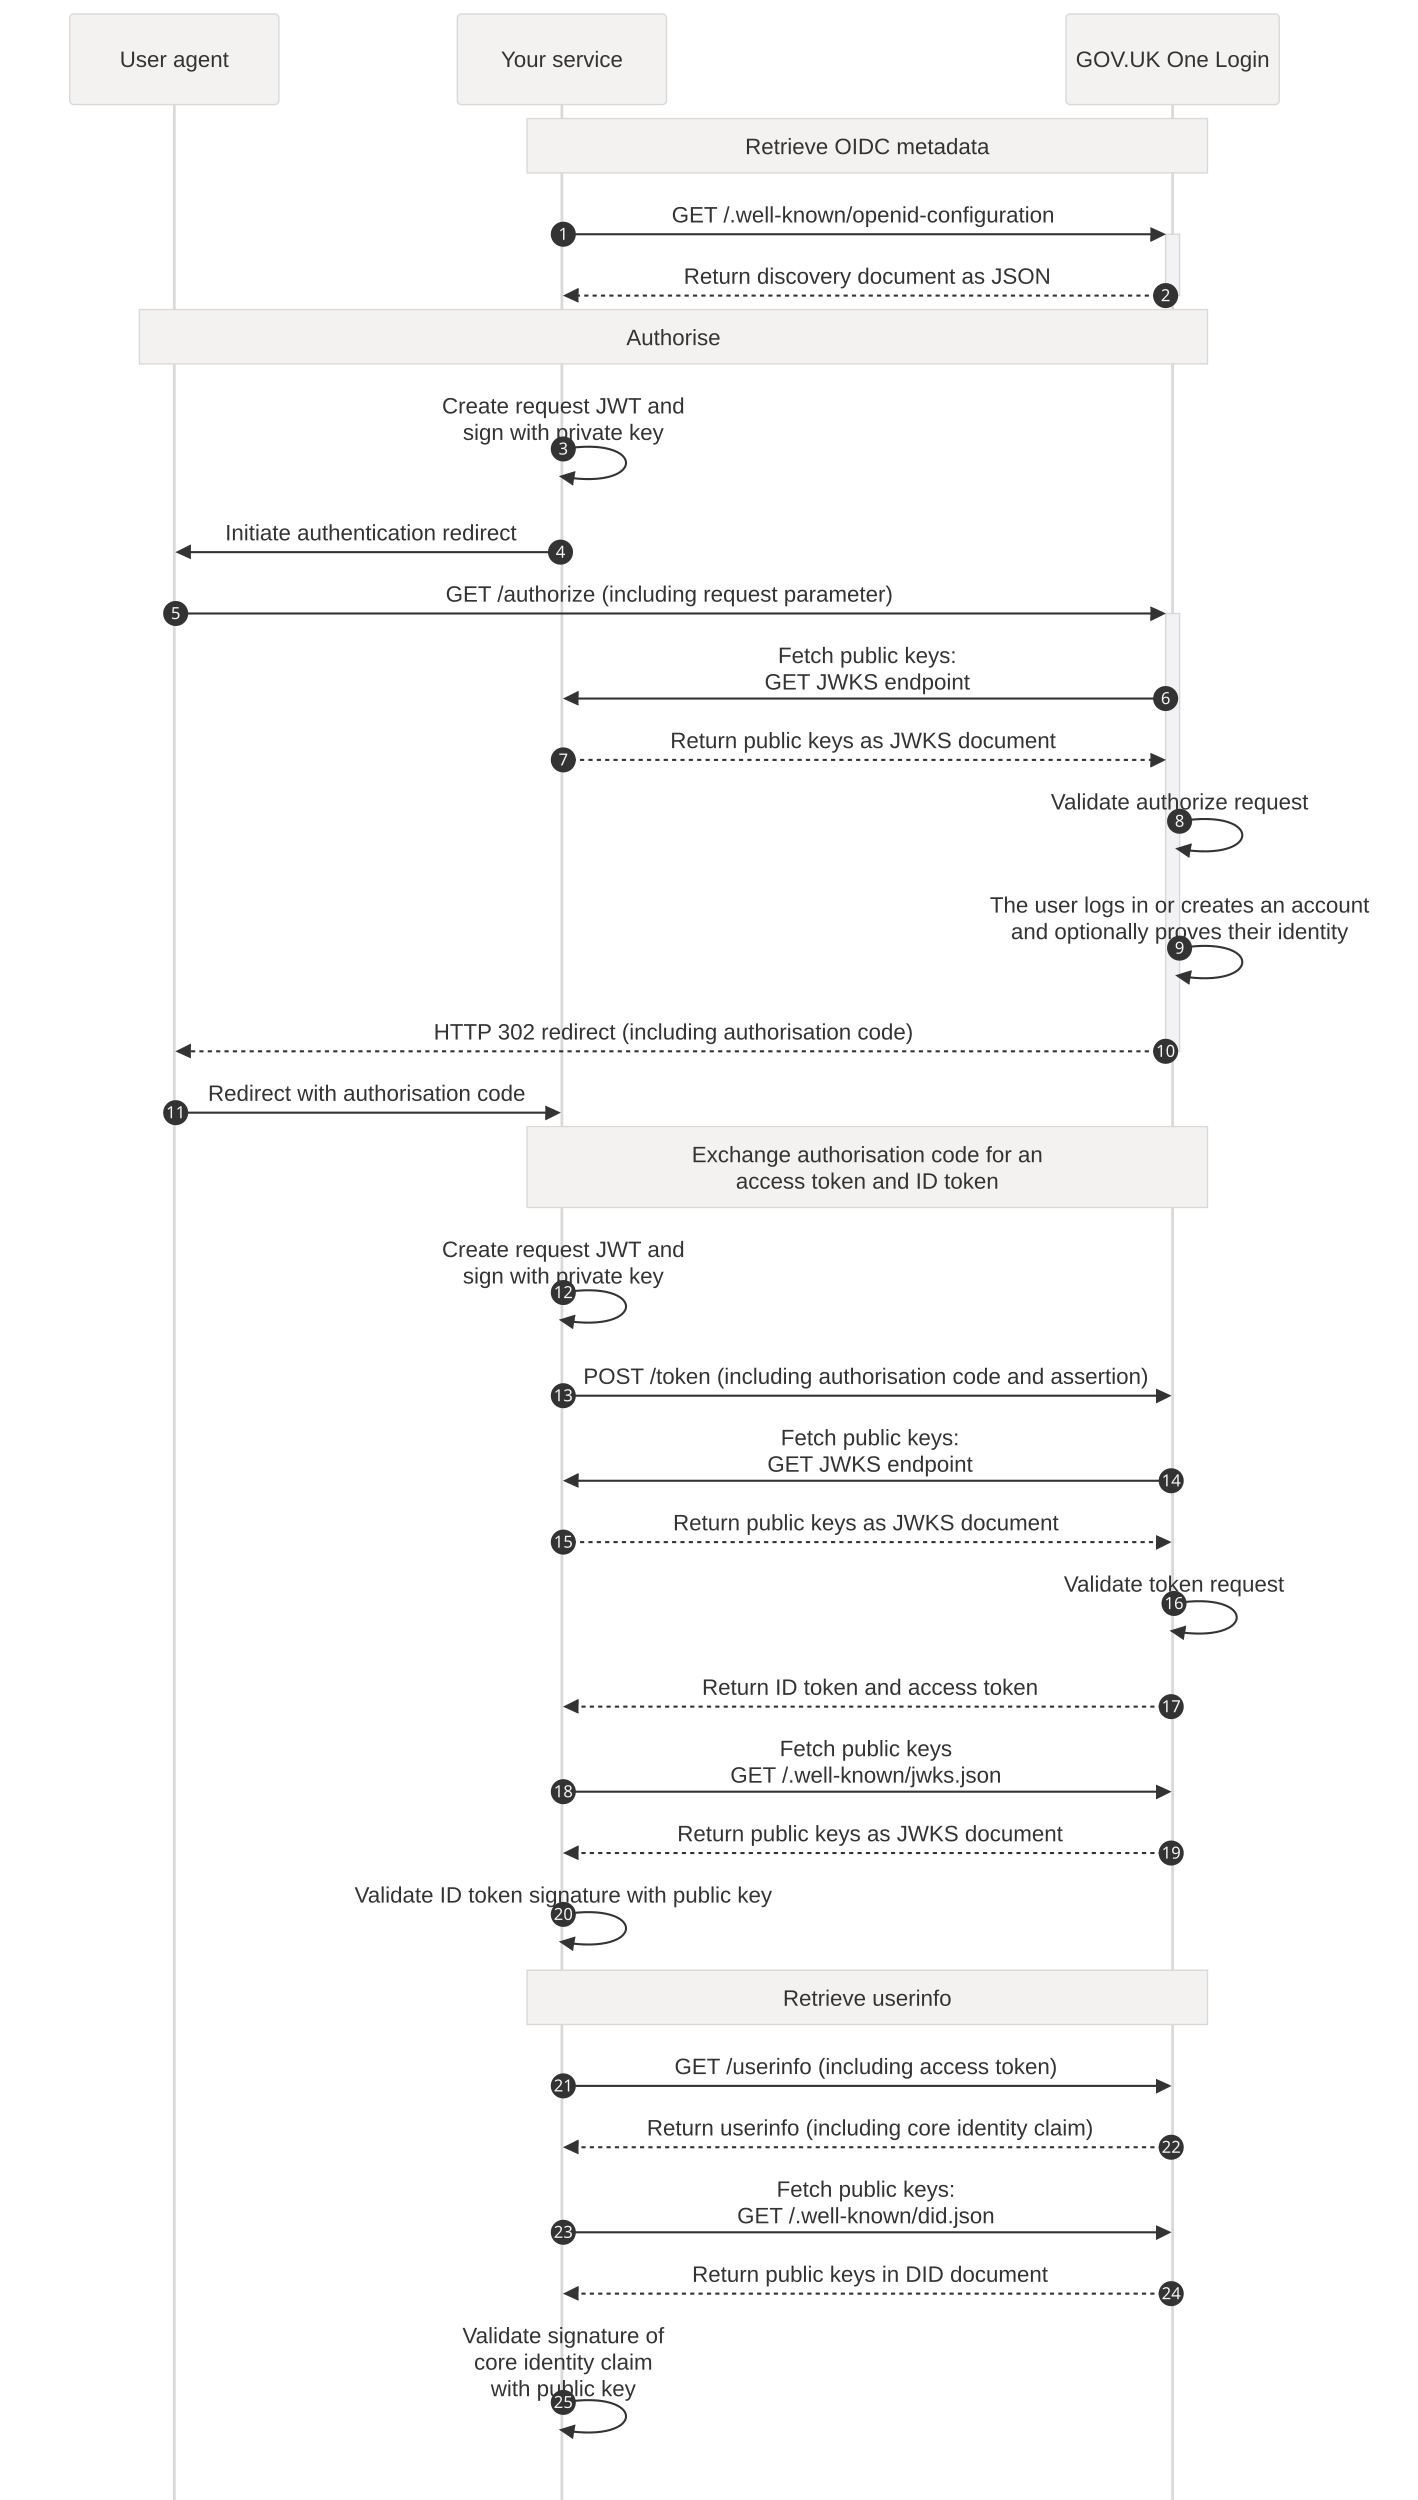
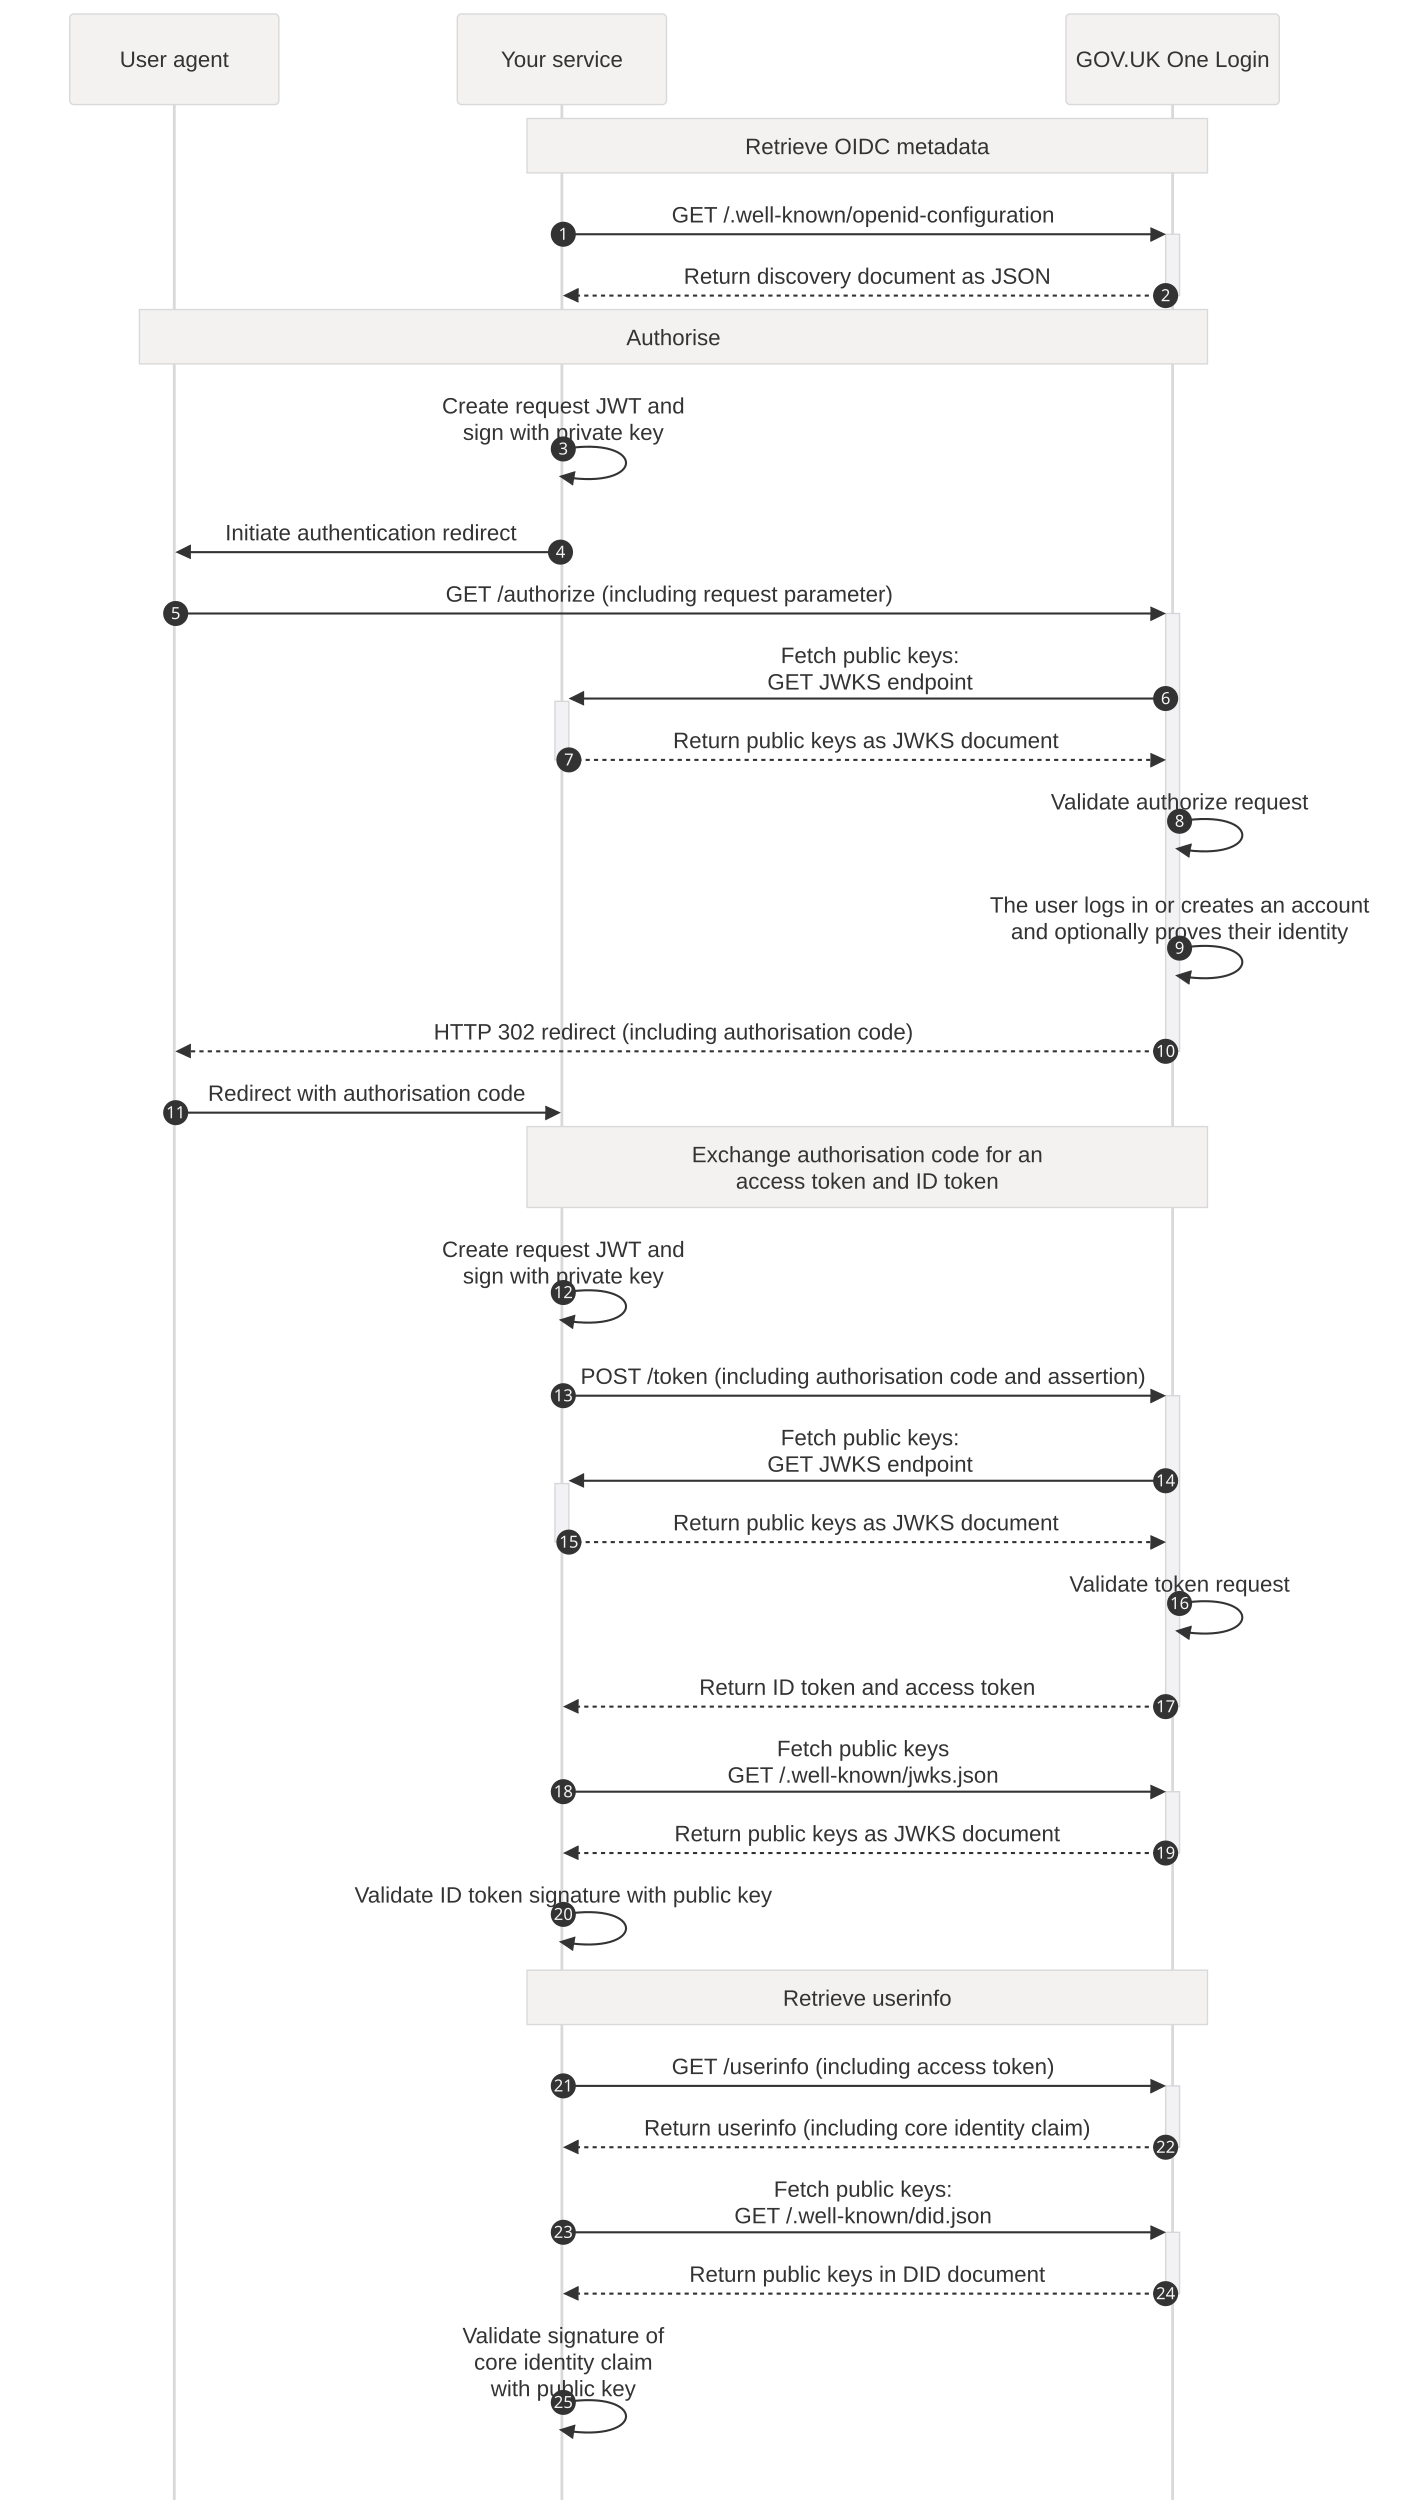
<svg xmlns="http://www.w3.org/2000/svg" aria-roledescription="sequence" role="graphics-document document" viewBox="-50 -10 1016.5 1793" style="max-width: 1016.5px; background-color: white;" width="100%" id="my-svg">
  <g>
    <line name="OL" stroke="#999" stroke-width="0.5px" class="actor-line 200" y2="2000" x2="791" y1="65" x1="791" id="actor2" />
    <g id="root-2">
      <rect class="actor actor-top" ry="3" rx="3" name="OL" height="65" width="153" stroke="#666" fill="#eaeaea" y="0" x="714.5" />
      <text style="text-anchor: middle; font-size: 16px; font-weight: 400;" class="actor actor-box" alignment-baseline="central" dominant-baseline="central" y="32.5" x="791">
        <tspan dy="0" x="791">GOV.UK One Login</tspan>
      </text>
    </g>
  </g>
  <g>
    <line name="S" stroke="#999" stroke-width="0.5px" class="actor-line 200" y2="2000" x2="353" y1="65" x1="353" id="actor1" />
    <g id="root-1">
      <rect class="actor actor-top" ry="3" rx="3" name="S" height="65" width="150" stroke="#666" fill="#eaeaea" y="0" x="278" />
      <text style="text-anchor: middle; font-size: 16px; font-weight: 400;" class="actor actor-box" alignment-baseline="central" dominant-baseline="central" y="32.5" x="353">
        <tspan dy="0" x="353">Your service</tspan>
      </text>
    </g>
  </g>
  <g>
    <line name="UA" stroke="#999" stroke-width="0.5px" class="actor-line 200" y2="2000" x2="75" y1="65" x1="75" id="actor0" />
    <g id="root-0">
      <rect class="actor actor-top" ry="3" rx="3" name="UA" height="65" width="150" stroke="#666" fill="#eaeaea" y="0" x="0" />
      <text style="text-anchor: middle; font-size: 16px; font-weight: 400;" class="actor actor-box" alignment-baseline="central" dominant-baseline="central" y="32.5" x="75">
        <tspan dy="0" x="75">User agent</tspan>
      </text>
    </g>
  </g>
  <style>#my-svg{font-family:"trebuchet ms",verdana,arial,sans-serif;font-size:24px;fill:#333;}@keyframes edge-animation-frame{from{stroke-dashoffset:0;}}@keyframes dash{to{stroke-dashoffset:0;}}#my-svg .edge-animation-slow{stroke-dasharray:9,5!important;stroke-dashoffset:900;animation:dash 50s linear infinite;stroke-linecap:round;}#my-svg .edge-animation-fast{stroke-dasharray:9,5!important;stroke-dashoffset:900;animation:dash 20s linear infinite;stroke-linecap:round;}#my-svg .error-icon{fill:hsl(210, 7.692%, 99.902%);}#my-svg .error-text{fill:rgb(0.269, 0.25, 0.231);stroke:rgb(0.269, 0.25, 0.231);}#my-svg .edge-thickness-normal{stroke-width:1px;}#my-svg .edge-thickness-thick{stroke-width:3.5px;}#my-svg .edge-pattern-solid{stroke-dasharray:0;}#my-svg .edge-thickness-invisible{stroke-width:0;fill:none;}#my-svg .edge-pattern-dashed{stroke-dasharray:3;}#my-svg .edge-pattern-dotted{stroke-dasharray:2;}#my-svg .marker{fill:#0b0b0b;stroke:#0b0b0b;}#my-svg .marker.cross{stroke:#0b0b0b;}#my-svg svg{font-family:"trebuchet ms",verdana,arial,sans-serif;font-size:24px;}#my-svg p{margin:0;}#my-svg .actor{stroke:hsl(30, 0%, 84.902%);fill:#f3f2f1;}#my-svg text.actor&gt;tspan{fill:#333;stroke:none;}#my-svg .actor-line{stroke:hsl(30, 0%, 84.902%);}#my-svg .messageLine0{stroke-width:1.5;stroke-dasharray:none;stroke:#333;}#my-svg .messageLine1{stroke-width:1.5;stroke-dasharray:2,2;stroke:#333;}#my-svg #arrowhead path{fill:#333;stroke:#333;}#my-svg .sequenceNumber{fill:#f4f4f4;}#my-svg #sequencenumber{fill:#333;}#my-svg #crosshead path{fill:#333;stroke:#333;}#my-svg .messageText{fill:#333;stroke:none;}#my-svg .labelBox{stroke:hsl(30, 0%, 84.902%);fill:#f3f2f1;}#my-svg .labelText,#my-svg .labelText&gt;tspan{fill:#333;stroke:none;}#my-svg .loopText,#my-svg .loopText&gt;tspan{fill:#333;stroke:none;}#my-svg .loopLine{stroke-width:2px;stroke-dasharray:2,2;stroke:hsl(30, 0%, 84.902%);fill:hsl(30, 0%, 84.902%);}#my-svg .note{stroke:hsl(30, 0%, 84.902%);fill:#f3f2f1;}#my-svg .noteText,#my-svg .noteText&gt;tspan{fill:#333;stroke:none;}#my-svg .activation0{fill:hsl(-90, 7.692%, 94.902%);stroke:hsl(-90, 7.692%, 84.902%);}#my-svg .activation1{fill:hsl(-90, 7.692%, 94.902%);stroke:hsl(-90, 7.692%, 84.902%);}#my-svg .activation2{fill:hsl(-90, 7.692%, 94.902%);stroke:hsl(-90, 7.692%, 84.902%);}#my-svg .actorPopupMenu{position:absolute;}#my-svg .actorPopupMenuPanel{position:absolute;fill:#f3f2f1;box-shadow:0px 8px 16px 0px rgba(0,0,0,0.2);filter:drop-shadow(3px 5px 2px rgb(0 0 0 / 0.4));}#my-svg .actor-man line{stroke:hsl(30, 0%, 84.902%);fill:#f3f2f1;}#my-svg .actor-man circle,#my-svg line{stroke:hsl(30, 0%, 84.902%);fill:#f3f2f1;stroke-width:2px;}#my-svg :root{--mermaid-font-family:"trebuchet ms",verdana,arial,sans-serif;}</style>
  <g />
  <defs>
    <symbol height="24" width="24" id="computer">
      <path d="M2 2v13h20v-13h-20zm18 11h-16v-9h16v9zm-10.228 6l.466-1h3.524l.467 1h-4.457zm14.228 3h-24l2-6h2.104l-1.33 4h18.45l-1.297-4h2.073l2 6zm-5-10h-14v-7h14v7z" transform="scale(.5)" />
    </symbol>
  </defs>
  <defs>
    <symbol clip-rule="evenodd" fill-rule="evenodd" id="database">
      <path d="M12.258.001l.256.004.255.005.253.008.251.01.249.012.247.015.246.016.242.019.241.02.239.023.236.024.233.027.231.028.229.031.225.032.223.034.22.036.217.038.214.04.211.041.208.043.205.045.201.046.198.048.194.05.191.051.187.053.183.054.18.056.175.057.172.059.168.06.163.061.16.063.155.064.15.066.074.033.073.033.071.034.07.034.069.035.068.035.067.035.066.035.064.036.064.036.062.036.06.036.06.037.058.037.058.037.055.038.055.038.053.038.052.038.051.039.05.039.048.039.047.039.045.04.044.04.043.04.041.04.04.041.039.041.037.041.036.041.034.041.033.042.032.042.03.042.029.042.027.042.026.043.024.043.023.043.021.043.02.043.018.044.017.043.015.044.013.044.012.044.011.045.009.044.007.045.006.045.004.045.002.045.001.045v17l-.001.045-.002.045-.004.045-.006.045-.007.045-.009.044-.011.045-.012.044-.013.044-.015.044-.017.043-.018.044-.02.043-.021.043-.023.043-.024.043-.026.043-.027.042-.029.042-.03.042-.032.042-.033.042-.034.041-.036.041-.037.041-.039.041-.04.041-.041.04-.043.04-.044.04-.045.04-.047.039-.048.039-.05.039-.051.039-.052.038-.053.038-.055.038-.055.038-.058.037-.058.037-.06.037-.06.036-.062.036-.064.036-.064.036-.066.035-.067.035-.068.035-.069.035-.07.034-.071.034-.073.033-.074.033-.15.066-.155.064-.16.063-.163.061-.168.06-.172.059-.175.057-.18.056-.183.054-.187.053-.191.051-.194.05-.198.048-.201.046-.205.045-.208.043-.211.041-.214.04-.217.038-.22.036-.223.034-.225.032-.229.031-.231.028-.233.027-.236.024-.239.023-.241.02-.242.019-.246.016-.247.015-.249.012-.251.01-.253.008-.255.005-.256.004-.258.001-.258-.001-.256-.004-.255-.005-.253-.008-.251-.01-.249-.012-.247-.015-.245-.016-.243-.019-.241-.02-.238-.023-.236-.024-.234-.027-.231-.028-.228-.031-.226-.032-.223-.034-.22-.036-.217-.038-.214-.04-.211-.041-.208-.043-.204-.045-.201-.046-.198-.048-.195-.05-.19-.051-.187-.053-.184-.054-.179-.056-.176-.057-.172-.059-.167-.06-.164-.061-.159-.063-.155-.064-.151-.066-.074-.033-.072-.033-.072-.034-.07-.034-.069-.035-.068-.035-.067-.035-.066-.035-.064-.036-.063-.036-.062-.036-.061-.036-.06-.037-.058-.037-.057-.037-.056-.038-.055-.038-.053-.038-.052-.038-.051-.039-.049-.039-.049-.039-.046-.039-.046-.04-.044-.04-.043-.04-.041-.04-.04-.041-.039-.041-.037-.041-.036-.041-.034-.041-.033-.042-.032-.042-.03-.042-.029-.042-.027-.042-.026-.043-.024-.043-.023-.043-.021-.043-.02-.043-.018-.044-.017-.043-.015-.044-.013-.044-.012-.044-.011-.045-.009-.044-.007-.045-.006-.045-.004-.045-.002-.045-.001-.045v-17l.001-.045.002-.045.004-.045.006-.045.007-.045.009-.044.011-.045.012-.044.013-.044.015-.044.017-.043.018-.044.02-.043.021-.043.023-.043.024-.043.026-.043.027-.042.029-.042.03-.042.032-.042.033-.042.034-.041.036-.041.037-.041.039-.041.04-.041.041-.04.043-.04.044-.04.046-.04.046-.039.049-.039.049-.039.051-.039.052-.038.053-.038.055-.038.056-.038.057-.037.058-.037.06-.037.061-.036.062-.036.063-.036.064-.036.066-.035.067-.035.068-.035.069-.035.07-.034.072-.034.072-.033.074-.033.151-.066.155-.064.159-.063.164-.061.167-.06.172-.059.176-.057.179-.056.184-.054.187-.053.19-.051.195-.05.198-.048.201-.046.204-.045.208-.043.211-.041.214-.04.217-.038.22-.036.223-.034.226-.032.228-.031.231-.028.234-.027.236-.024.238-.023.241-.02.243-.019.245-.016.247-.015.249-.012.251-.01.253-.008.255-.005.256-.004.258-.001.258.001zm-9.258 20.499v.01l.001.021.003.021.004.022.005.021.006.022.007.022.009.023.01.022.011.023.012.023.013.023.015.023.016.024.017.023.018.024.019.024.021.024.022.025.023.024.024.025.052.049.056.05.061.051.066.051.07.051.075.051.079.052.084.052.088.052.092.052.097.052.102.051.105.052.11.052.114.051.119.051.123.051.127.05.131.05.135.05.139.048.144.049.147.047.152.047.155.047.16.045.163.045.167.043.171.043.176.041.178.041.183.039.187.039.19.037.194.035.197.035.202.033.204.031.209.03.212.029.216.027.219.025.222.024.226.021.23.02.233.018.236.016.24.015.243.012.246.01.249.008.253.005.256.004.259.001.26-.001.257-.004.254-.005.25-.008.247-.011.244-.012.241-.014.237-.016.233-.018.231-.021.226-.021.224-.024.22-.026.216-.027.212-.028.21-.031.205-.031.202-.034.198-.034.194-.036.191-.037.187-.039.183-.04.179-.04.175-.042.172-.043.168-.044.163-.045.16-.046.155-.046.152-.047.148-.048.143-.049.139-.049.136-.05.131-.05.126-.05.123-.051.118-.052.114-.051.11-.052.106-.052.101-.052.096-.052.092-.052.088-.053.083-.051.079-.052.074-.052.07-.051.065-.051.06-.051.056-.05.051-.05.023-.024.023-.025.021-.024.02-.024.019-.024.018-.024.017-.024.015-.023.014-.024.013-.023.012-.023.01-.023.01-.022.008-.022.006-.022.006-.022.004-.022.004-.021.001-.021.001-.021v-4.127l-.077.055-.08.053-.083.054-.085.053-.087.052-.09.052-.093.051-.095.05-.097.05-.1.049-.102.049-.105.048-.106.047-.109.047-.111.046-.114.045-.115.045-.118.044-.12.043-.122.042-.124.042-.126.041-.128.04-.13.04-.132.038-.134.038-.135.037-.138.037-.139.035-.142.035-.143.034-.144.033-.147.032-.148.031-.15.03-.151.03-.153.029-.154.027-.156.027-.158.026-.159.025-.161.024-.162.023-.163.022-.165.021-.166.02-.167.019-.169.018-.169.017-.171.016-.173.015-.173.014-.175.013-.175.012-.177.011-.178.01-.179.008-.179.008-.181.006-.182.005-.182.004-.184.003-.184.002h-.37l-.184-.002-.184-.003-.182-.004-.182-.005-.181-.006-.179-.008-.179-.008-.178-.01-.176-.011-.176-.012-.175-.013-.173-.014-.172-.015-.171-.016-.17-.017-.169-.018-.167-.019-.166-.02-.165-.021-.163-.022-.162-.023-.161-.024-.159-.025-.157-.026-.156-.027-.155-.027-.153-.029-.151-.03-.15-.03-.148-.031-.146-.032-.145-.033-.143-.034-.141-.035-.14-.035-.137-.037-.136-.037-.134-.038-.132-.038-.13-.04-.128-.04-.126-.041-.124-.042-.122-.042-.12-.044-.117-.043-.116-.045-.113-.045-.112-.046-.109-.047-.106-.047-.105-.048-.102-.049-.1-.049-.097-.05-.095-.05-.093-.052-.09-.051-.087-.052-.085-.053-.083-.054-.08-.054-.077-.054v4.127zm0-5.654v.011l.001.021.003.021.004.021.005.022.006.022.007.022.009.022.01.022.011.023.012.023.013.023.015.024.016.023.017.024.018.024.019.024.021.024.022.024.023.025.024.024.052.05.056.05.061.05.066.051.07.051.075.052.079.051.084.052.088.052.092.052.097.052.102.052.105.052.11.051.114.051.119.052.123.05.127.051.131.05.135.049.139.049.144.048.147.048.152.047.155.046.16.045.163.045.167.044.171.042.176.042.178.04.183.04.187.038.19.037.194.036.197.034.202.033.204.032.209.03.212.028.216.027.219.025.222.024.226.022.23.02.233.018.236.016.24.014.243.012.246.01.249.008.253.006.256.003.259.001.26-.001.257-.003.254-.006.25-.008.247-.01.244-.012.241-.015.237-.016.233-.018.231-.02.226-.022.224-.024.22-.025.216-.027.212-.029.21-.03.205-.032.202-.033.198-.035.194-.036.191-.037.187-.039.183-.039.179-.041.175-.042.172-.043.168-.044.163-.045.16-.045.155-.047.152-.047.148-.048.143-.048.139-.05.136-.049.131-.05.126-.051.123-.051.118-.051.114-.052.11-.052.106-.052.101-.052.096-.052.092-.052.088-.052.083-.052.079-.052.074-.051.07-.052.065-.051.06-.05.056-.051.051-.049.023-.025.023-.024.021-.025.02-.024.019-.024.018-.024.017-.024.015-.023.014-.023.013-.024.012-.022.01-.023.01-.023.008-.022.006-.022.006-.022.004-.021.004-.022.001-.021.001-.021v-4.139l-.077.054-.08.054-.083.054-.085.052-.087.053-.09.051-.093.051-.095.051-.097.05-.1.049-.102.049-.105.048-.106.047-.109.047-.111.046-.114.045-.115.044-.118.044-.12.044-.122.042-.124.042-.126.041-.128.04-.13.039-.132.039-.134.038-.135.037-.138.036-.139.036-.142.035-.143.033-.144.033-.147.033-.148.031-.15.03-.151.03-.153.028-.154.028-.156.027-.158.026-.159.025-.161.024-.162.023-.163.022-.165.021-.166.02-.167.019-.169.018-.169.017-.171.016-.173.015-.173.014-.175.013-.175.012-.177.011-.178.009-.179.009-.179.007-.181.007-.182.005-.182.004-.184.003-.184.002h-.37l-.184-.002-.184-.003-.182-.004-.182-.005-.181-.007-.179-.007-.179-.009-.178-.009-.176-.011-.176-.012-.175-.013-.173-.014-.172-.015-.171-.016-.17-.017-.169-.018-.167-.019-.166-.02-.165-.021-.163-.022-.162-.023-.161-.024-.159-.025-.157-.026-.156-.027-.155-.028-.153-.028-.151-.03-.15-.03-.148-.031-.146-.033-.145-.033-.143-.033-.141-.035-.14-.036-.137-.036-.136-.037-.134-.038-.132-.039-.13-.039-.128-.04-.126-.041-.124-.042-.122-.043-.12-.043-.117-.044-.116-.044-.113-.046-.112-.046-.109-.046-.106-.047-.105-.048-.102-.049-.1-.049-.097-.05-.095-.051-.093-.051-.09-.051-.087-.053-.085-.052-.083-.054-.08-.054-.077-.054v4.139zm0-5.666v.011l.001.02.003.022.004.021.005.022.006.021.007.022.009.023.01.022.011.023.012.023.013.023.015.023.016.024.017.024.018.023.019.024.021.025.022.024.023.024.024.025.052.05.056.05.061.05.066.051.07.051.075.052.079.051.084.052.088.052.092.052.097.052.102.052.105.051.11.052.114.051.119.051.123.051.127.05.131.05.135.05.139.049.144.048.147.048.152.047.155.046.16.045.163.045.167.043.171.043.176.042.178.04.183.04.187.038.19.037.194.036.197.034.202.033.204.032.209.03.212.028.216.027.219.025.222.024.226.021.23.02.233.018.236.017.24.014.243.012.246.01.249.008.253.006.256.003.259.001.26-.001.257-.003.254-.006.25-.008.247-.01.244-.013.241-.014.237-.016.233-.018.231-.02.226-.022.224-.024.22-.025.216-.027.212-.029.21-.03.205-.032.202-.033.198-.035.194-.036.191-.037.187-.039.183-.039.179-.041.175-.042.172-.043.168-.044.163-.045.16-.045.155-.047.152-.047.148-.048.143-.049.139-.049.136-.049.131-.051.126-.05.123-.051.118-.052.114-.051.11-.052.106-.052.101-.052.096-.052.092-.052.088-.052.083-.052.079-.052.074-.052.07-.051.065-.051.06-.051.056-.05.051-.049.023-.025.023-.025.021-.024.02-.024.019-.024.018-.024.017-.024.015-.023.014-.024.013-.023.012-.023.01-.022.01-.023.008-.022.006-.022.006-.022.004-.022.004-.021.001-.021.001-.021v-4.153l-.077.054-.08.054-.083.053-.085.053-.087.053-.09.051-.093.051-.095.051-.097.05-.1.049-.102.048-.105.048-.106.048-.109.046-.111.046-.114.046-.115.044-.118.044-.12.043-.122.043-.124.042-.126.041-.128.04-.13.039-.132.039-.134.038-.135.037-.138.036-.139.036-.142.034-.143.034-.144.033-.147.032-.148.032-.15.03-.151.03-.153.028-.154.028-.156.027-.158.026-.159.024-.161.024-.162.023-.163.023-.165.021-.166.02-.167.019-.169.018-.169.017-.171.016-.173.015-.173.014-.175.013-.175.012-.177.01-.178.01-.179.009-.179.007-.181.006-.182.006-.182.004-.184.003-.184.001-.185.001-.185-.001-.184-.001-.184-.003-.182-.004-.182-.006-.181-.006-.179-.007-.179-.009-.178-.01-.176-.01-.176-.012-.175-.013-.173-.014-.172-.015-.171-.016-.17-.017-.169-.018-.167-.019-.166-.02-.165-.021-.163-.023-.162-.023-.161-.024-.159-.024-.157-.026-.156-.027-.155-.028-.153-.028-.151-.03-.15-.03-.148-.032-.146-.032-.145-.033-.143-.034-.141-.034-.14-.036-.137-.036-.136-.037-.134-.038-.132-.039-.13-.039-.128-.041-.126-.041-.124-.041-.122-.043-.12-.043-.117-.044-.116-.044-.113-.046-.112-.046-.109-.046-.106-.048-.105-.048-.102-.048-.1-.05-.097-.049-.095-.051-.093-.051-.09-.052-.087-.052-.085-.053-.083-.053-.08-.054-.077-.054v4.153zm8.74-8.179l-.257.004-.254.005-.25.008-.247.011-.244.012-.241.014-.237.016-.233.018-.231.021-.226.022-.224.023-.22.026-.216.027-.212.028-.21.031-.205.032-.202.033-.198.034-.194.036-.191.038-.187.038-.183.04-.179.041-.175.042-.172.043-.168.043-.163.045-.16.046-.155.046-.152.048-.148.048-.143.048-.139.049-.136.05-.131.05-.126.051-.123.051-.118.051-.114.052-.11.052-.106.052-.101.052-.096.052-.092.052-.088.052-.083.052-.079.052-.074.051-.07.052-.065.051-.06.05-.056.05-.051.05-.023.025-.023.024-.021.024-.02.025-.019.024-.018.024-.017.023-.015.024-.014.023-.013.023-.012.023-.01.023-.01.022-.008.022-.006.023-.006.021-.004.022-.004.021-.001.021-.001.021.001.021.001.021.004.021.004.022.006.021.006.023.008.022.01.022.01.023.012.023.013.023.014.023.015.024.017.023.018.024.019.024.02.025.021.024.023.024.023.025.051.05.056.05.06.05.065.051.07.052.074.051.079.052.083.052.088.052.092.052.096.052.101.052.106.052.11.052.114.052.118.051.123.051.126.051.131.05.136.05.139.049.143.048.148.048.152.048.155.046.16.046.163.045.168.043.172.043.175.042.179.041.183.04.187.038.191.038.194.036.198.034.202.033.205.032.21.031.212.028.216.027.22.026.224.023.226.022.231.021.233.018.237.016.241.014.244.012.247.011.25.008.254.005.257.004.26.001.26-.001.257-.004.254-.005.25-.008.247-.011.244-.012.241-.014.237-.016.233-.018.231-.021.226-.022.224-.023.22-.026.216-.027.212-.028.21-.031.205-.032.202-.033.198-.034.194-.036.191-.038.187-.038.183-.04.179-.041.175-.042.172-.043.168-.043.163-.045.16-.046.155-.046.152-.048.148-.048.143-.048.139-.049.136-.05.131-.05.126-.051.123-.051.118-.051.114-.052.11-.052.106-.052.101-.052.096-.052.092-.052.088-.052.083-.052.079-.052.074-.051.07-.052.065-.051.06-.05.056-.05.051-.05.023-.025.023-.024.021-.024.02-.025.019-.024.018-.024.017-.023.015-.024.014-.023.013-.023.012-.023.01-.023.01-.022.008-.022.006-.023.006-.021.004-.022.004-.021.001-.021.001-.021-.001-.021-.001-.021-.004-.021-.004-.022-.006-.021-.006-.023-.008-.022-.01-.022-.01-.023-.012-.023-.013-.023-.014-.023-.015-.024-.017-.023-.018-.024-.019-.024-.02-.025-.021-.024-.023-.024-.023-.025-.051-.05-.056-.05-.06-.05-.065-.051-.07-.052-.074-.051-.079-.052-.083-.052-.088-.052-.092-.052-.096-.052-.101-.052-.106-.052-.11-.052-.114-.052-.118-.051-.123-.051-.126-.051-.131-.05-.136-.05-.139-.049-.143-.048-.148-.048-.152-.048-.155-.046-.16-.046-.163-.045-.168-.043-.172-.043-.175-.042-.179-.041-.183-.04-.187-.038-.191-.038-.194-.036-.198-.034-.202-.033-.205-.032-.21-.031-.212-.028-.216-.027-.22-.026-.224-.023-.226-.022-.231-.021-.233-.018-.237-.016-.241-.014-.244-.012-.247-.011-.25-.008-.254-.005-.257-.004-.26-.001-.26.001z" transform="scale(.5)" />
    </symbol>
  </defs>
  <defs>
    <symbol height="24" width="24" id="clock">
      <path d="M12 2c5.514 0 10 4.486 10 10s-4.486 10-10 10-10-4.486-10-10 4.486-10 10-10zm0-2c-6.627 0-12 5.373-12 12s5.373 12 12 12 12-5.373 12-12-5.373-12-12-12zm5.848 12.459c.202.038.202.333.001.372-1.907.361-6.045 1.111-6.547 1.111-.719 0-1.301-.582-1.301-1.301 0-.512.77-5.447 1.125-7.445.034-.192.312-.181.343.014l.985 6.238 5.394 1.011z" transform="scale(.5)" />
    </symbol>
  </defs>
  <defs>
    <marker orient="auto-start-reverse" markerHeight="12" markerWidth="12" markerUnits="userSpaceOnUse" refY="5" refX="7.9" id="arrowhead">
      <path d="M -1 0 L 10 5 L 0 10 z" />
    </marker>
  </defs>
  <defs>
    <marker refY="4.5" refX="4" orient="auto" markerHeight="8" markerWidth="15" id="crosshead">
      <path style="stroke-dasharray: 0, 0;" d="M 1,2 L 6,7 M 6,2 L 1,7" stroke-width="1pt" stroke="#000000" fill="none" />
    </marker>
  </defs>
  <defs>
    <marker orient="auto" markerHeight="28" markerWidth="20" refY="7" refX="15.5" id="filled-head">
      <path d="M 18,7 L9,13 L14,7 L9,1 Z" />
    </marker>
  </defs>
  <defs>
    <marker orient="auto" markerHeight="40" markerWidth="60" refY="15" refX="15" id="sequencenumber">
      <circle r="6" cy="15" cx="15" />
    </marker>
  </defs>
  <g>
    <rect class="note" height="39" width="488" stroke="#666" fill="#EDF2AE" y="75" x="328" />
    <text style="font-size: 16px; font-weight: 400;" dy="1em" class="noteText" alignment-baseline="middle" dominant-baseline="middle" text-anchor="middle" y="80" x="572">
      <tspan x="572">Retrieve OIDC metadata</tspan>
    </text>
  </g>
  <g>
    <rect class="activation0" height="44" width="10" stroke="#666" fill="#EDF2AE" y="158" x="786" />
  </g>
  <g>
    <rect class="note" height="39" width="766" stroke="#666" fill="#EDF2AE" y="212" x="50" />
    <text style="font-size: 16px; font-weight: 400;" dy="1em" class="noteText" alignment-baseline="middle" dominant-baseline="middle" text-anchor="middle" y="217" x="433">
      <tspan x="433">Authorise</tspan>
    </text>
  </g>
  <g>
    <rect class="activation0" height="314" width="10" stroke="#666" fill="#EDF2AE" y="430" x="786" />
  </g>
  <g>
+     <rect class="activation0" height="42" width="10" stroke="#666" fill="#EDF2AE" y="493" x="348" />
+   </g>
+   <g>
    <rect class="note" height="58" width="488" stroke="#666" fill="#EDF2AE" y="798" x="328" />
    <text style="font-size: 16px; font-weight: 400;" dy="1em" class="noteText" alignment-baseline="middle" dominant-baseline="middle" text-anchor="middle" y="803" x="572">
      <tspan x="572">Exchange authorisation code for an </tspan>
    </text>
    <text style="font-size: 16px; font-weight: 400;" dy="1em" class="noteText" alignment-baseline="middle" dominant-baseline="middle" text-anchor="middle" y="822" x="572">
      <tspan x="572">access token and ID token</tspan>
    </text>
  </g>
  <g>
+     <rect class="activation0" height="223" width="10" stroke="#666" fill="#EDF2AE" y="991" x="786" />
+   </g>
+   <g>
+     <rect class="activation0" height="42" width="10" stroke="#666" fill="#EDF2AE" y="1054" x="348" />
+   </g>
+   <g>
+     <rect class="activation0" height="44" width="10" stroke="#666" fill="#EDF2AE" y="1275" x="786" />
+   </g>
+   <g>
    <rect class="note" height="39" width="488" stroke="#666" fill="#EDF2AE" y="1403" x="328" />
    <text style="font-size: 16px; font-weight: 400;" dy="1em" class="noteText" alignment-baseline="middle" dominant-baseline="middle" text-anchor="middle" y="1408" x="572">
      <tspan x="572">Retrieve userinfo</tspan>
    </text>
+   </g>
+   <g>
+     <rect class="activation0" height="44" width="10" stroke="#666" fill="#EDF2AE" y="1486" x="786" />
+   </g>
+   <g>
+     <rect class="activation0" height="44" width="10" stroke="#666" fill="#EDF2AE" y="1591" x="786" />
  </g>
  <text style="font-size: 16px; font-weight: 400;" dy="1em" class="messageText" alignment-baseline="middle" dominant-baseline="middle" text-anchor="middle" y="129" x="569">GET /.well-known/openid-configuration</text>
  <line style="fill: none;" marker-start="url(#sequencenumber)" marker-end="url(#arrowhead)" stroke="none" stroke-width="2" class="messageLine0" y2="158" x2="783" y1="158" x1="354" />
  <text class="sequenceNumber" text-anchor="middle" font-size="12px" font-family="sans-serif" y="162" x="354">1</text>
  <text style="font-size: 16px; font-weight: 400;" dy="1em" class="messageText" alignment-baseline="middle" dominant-baseline="middle" text-anchor="middle" y="173" x="572">Return discovery document as JSON</text>
  <line style="stroke-dasharray: 3, 3; fill: none;" marker-start="url(#sequencenumber)" marker-end="url(#arrowhead)" stroke="none" stroke-width="2" class="messageLine1" y2="202" x2="357" y1="202" x1="786" />
  <text class="sequenceNumber" text-anchor="middle" font-size="12px" font-family="sans-serif" y="206" x="786">2</text>
  <text style="font-size: 16px; font-weight: 400;" dy="1em" class="messageText" alignment-baseline="middle" dominant-baseline="middle" text-anchor="middle" y="266" x="354">Create request JWT and </text>
  <text style="font-size: 16px; font-weight: 400;" dy="1em" class="messageText" alignment-baseline="middle" dominant-baseline="middle" text-anchor="middle" y="285" x="354">sign with private key</text>
  <path style="fill: none;" marker-start="url(#sequencenumber)" marker-end="url(#arrowhead)" stroke="none" stroke-width="2" class="messageLine0" d="M 354,312 C 414,302 414,342 354,332" />
  <text class="sequenceNumber" text-anchor="middle" font-size="12px" font-family="sans-serif" y="316" x="354">3</text>
  <text style="font-size: 16px; font-weight: 400;" dy="1em" class="messageText" alignment-baseline="middle" dominant-baseline="middle" text-anchor="middle" y="357" x="216">Initiate authentication redirect</text>
  <line style="fill: none;" marker-start="url(#sequencenumber)" marker-end="url(#arrowhead)" stroke="none" stroke-width="2" class="messageLine0" y2="386" x2="79" y1="386" x1="352" />
  <text class="sequenceNumber" text-anchor="middle" font-size="12px" font-family="sans-serif" y="390" x="352">4</text>
  <text style="font-size: 16px; font-weight: 400;" dy="1em" class="messageText" alignment-baseline="middle" dominant-baseline="middle" text-anchor="middle" y="401" x="430">GET /authorize (including request parameter)</text>
  <line style="fill: none;" marker-start="url(#sequencenumber)" marker-end="url(#arrowhead)" stroke="none" stroke-width="2" class="messageLine0" y2="430" x2="783" y1="430" x1="76" />
  <text class="sequenceNumber" text-anchor="middle" font-size="12px" font-family="sans-serif" y="434" x="76">5</text>
-   <text style="font-size: 16px; font-weight: 400;" dy="1em" class="messageText" alignment-baseline="middle" dominant-baseline="middle" text-anchor="middle" y="445" x="572">Fetch public keys:</text>
-   <text style="font-size: 16px; font-weight: 400;" dy="1em" class="messageText" alignment-baseline="middle" dominant-baseline="middle" text-anchor="middle" y="464" x="572">GET JWKS endpoint</text>
-   <line style="fill: none;" marker-start="url(#sequencenumber)" marker-end="url(#arrowhead)" stroke="none" stroke-width="2" class="messageLine0" y2="491" x2="357" y1="491" x1="786" />
+   <text style="font-size: 16px; font-weight: 400;" dy="1em" class="messageText" alignment-baseline="middle" dominant-baseline="middle" text-anchor="middle" y="445" x="574">Fetch public keys:</text>
+   <text style="font-size: 16px; font-weight: 400;" dy="1em" class="messageText" alignment-baseline="middle" dominant-baseline="middle" text-anchor="middle" y="464" x="574">GET JWKS endpoint</text>
+   <line style="fill: none;" marker-start="url(#sequencenumber)" marker-end="url(#arrowhead)" stroke="none" stroke-width="2" class="messageLine0" y2="491" x2="361" y1="491" x1="786" />
  <text class="sequenceNumber" text-anchor="middle" font-size="12px" font-family="sans-serif" y="495" x="786">6</text>
-   <text style="font-size: 16px; font-weight: 400;" dy="1em" class="messageText" alignment-baseline="middle" dominant-baseline="middle" text-anchor="middle" y="506" x="569">Return public keys as JWKS document</text>
-   <line style="stroke-dasharray: 3, 3; fill: none;" marker-start="url(#sequencenumber)" marker-end="url(#arrowhead)" stroke="none" stroke-width="2" class="messageLine1" y2="535" x2="783" y1="535" x1="354" />
-   <text class="sequenceNumber" text-anchor="middle" font-size="12px" font-family="sans-serif" y="539" x="354">7</text>
+   <text style="font-size: 16px; font-weight: 400;" dy="1em" class="messageText" alignment-baseline="middle" dominant-baseline="middle" text-anchor="middle" y="506" x="571">Return public keys as JWKS document</text>
+   <line style="stroke-dasharray: 3, 3; fill: none;" marker-start="url(#sequencenumber)" marker-end="url(#arrowhead)" stroke="none" stroke-width="2" class="messageLine1" y2="535" x2="783" y1="535" x1="358" />
+   <text class="sequenceNumber" text-anchor="middle" font-size="12px" font-family="sans-serif" y="539" x="358">7</text>
  <text style="font-size: 16px; font-weight: 400;" dy="1em" class="messageText" alignment-baseline="middle" dominant-baseline="middle" text-anchor="middle" y="550" x="796">Validate authorize request</text>
  <path style="fill: none;" marker-start="url(#sequencenumber)" marker-end="url(#arrowhead)" stroke="none" stroke-width="2" class="messageLine0" d="M 796,579 C 856,569 856,609 796,599" />
  <text class="sequenceNumber" text-anchor="middle" font-size="12px" font-family="sans-serif" y="583" x="796">8</text>
  <text style="font-size: 16px; font-weight: 400;" dy="1em" class="messageText" alignment-baseline="middle" dominant-baseline="middle" text-anchor="middle" y="624" x="796">The user logs in or creates an account</text>
  <text style="font-size: 16px; font-weight: 400;" dy="1em" class="messageText" alignment-baseline="middle" dominant-baseline="middle" text-anchor="middle" y="643" x="796">and optionally proves their identity</text>
  <path style="fill: none;" marker-start="url(#sequencenumber)" marker-end="url(#arrowhead)" stroke="none" stroke-width="2" class="messageLine0" d="M 796,670 C 856,660 856,700 796,690" />
  <text class="sequenceNumber" text-anchor="middle" font-size="12px" font-family="sans-serif" y="674" x="796">9</text>
  <text style="font-size: 16px; font-weight: 400;" dy="1em" class="messageText" alignment-baseline="middle" dominant-baseline="middle" text-anchor="middle" y="715" x="433">HTTP 302 redirect (including authorisation code)</text>
  <line style="stroke-dasharray: 3, 3; fill: none;" marker-start="url(#sequencenumber)" marker-end="url(#arrowhead)" stroke="none" stroke-width="2" class="messageLine1" y2="744" x2="79" y1="744" x1="786" />
  <text class="sequenceNumber" text-anchor="middle" font-size="12px" font-family="sans-serif" y="748" x="786">10</text>
  <text style="font-size: 16px; font-weight: 400;" dy="1em" class="messageText" alignment-baseline="middle" dominant-baseline="middle" text-anchor="middle" y="759" x="213">Redirect with authorisation code</text>
  <line style="fill: none;" marker-start="url(#sequencenumber)" marker-end="url(#arrowhead)" stroke="none" stroke-width="2" class="messageLine0" y2="788" x2="349" y1="788" x1="76" />
  <text class="sequenceNumber" text-anchor="middle" font-size="12px" font-family="sans-serif" y="792" x="76">11</text>
  <text style="font-size: 16px; font-weight: 400;" dy="1em" class="messageText" alignment-baseline="middle" dominant-baseline="middle" text-anchor="middle" y="871" x="354">Create request JWT and </text>
  <text style="font-size: 16px; font-weight: 400;" dy="1em" class="messageText" alignment-baseline="middle" dominant-baseline="middle" text-anchor="middle" y="890" x="354">sign with private key</text>
  <path style="fill: none;" marker-start="url(#sequencenumber)" marker-end="url(#arrowhead)" stroke="none" stroke-width="2" class="messageLine0" d="M 354,917 C 414,907 414,947 354,937" />
  <text class="sequenceNumber" text-anchor="middle" font-size="12px" font-family="sans-serif" y="921" x="354">12</text>
-   <text style="font-size: 16px; font-weight: 400;" dy="1em" class="messageText" alignment-baseline="middle" dominant-baseline="middle" text-anchor="middle" y="962" x="571">POST /token (including authorisation code and assertion)</text>
-   <line style="fill: none;" marker-start="url(#sequencenumber)" marker-end="url(#arrowhead)" stroke="none" stroke-width="2" class="messageLine0" y2="991" x2="787" y1="991" x1="354" />
+   <text style="font-size: 16px; font-weight: 400;" dy="1em" class="messageText" alignment-baseline="middle" dominant-baseline="middle" text-anchor="middle" y="962" x="569">POST /token (including authorisation code and assertion)</text>
+   <line style="fill: none;" marker-start="url(#sequencenumber)" marker-end="url(#arrowhead)" stroke="none" stroke-width="2" class="messageLine0" y2="991" x2="783" y1="991" x1="354" />
  <text class="sequenceNumber" text-anchor="middle" font-size="12px" font-family="sans-serif" y="995" x="354">13</text>
  <text style="font-size: 16px; font-weight: 400;" dy="1em" class="messageText" alignment-baseline="middle" dominant-baseline="middle" text-anchor="middle" y="1006" x="574">Fetch public keys:</text>
  <text style="font-size: 16px; font-weight: 400;" dy="1em" class="messageText" alignment-baseline="middle" dominant-baseline="middle" text-anchor="middle" y="1025" x="574">GET JWKS endpoint</text>
-   <line style="fill: none;" marker-start="url(#sequencenumber)" marker-end="url(#arrowhead)" stroke="none" stroke-width="2" class="messageLine0" y2="1052" x2="357" y1="1052" x1="790" />
-   <text class="sequenceNumber" text-anchor="middle" font-size="12px" font-family="sans-serif" y="1056" x="790">14</text>
+   <line style="fill: none;" marker-start="url(#sequencenumber)" marker-end="url(#arrowhead)" stroke="none" stroke-width="2" class="messageLine0" y2="1052" x2="361" y1="1052" x1="786" />
+   <text class="sequenceNumber" text-anchor="middle" font-size="12px" font-family="sans-serif" y="1056" x="786">14</text>
  <text style="font-size: 16px; font-weight: 400;" dy="1em" class="messageText" alignment-baseline="middle" dominant-baseline="middle" text-anchor="middle" y="1067" x="571">Return public keys as JWKS document</text>
-   <line style="stroke-dasharray: 3, 3; fill: none;" marker-start="url(#sequencenumber)" marker-end="url(#arrowhead)" stroke="none" stroke-width="2" class="messageLine1" y2="1096" x2="787" y1="1096" x1="354" />
-   <text class="sequenceNumber" text-anchor="middle" font-size="12px" font-family="sans-serif" y="1100" x="354">15</text>
-   <text style="font-size: 16px; font-weight: 400;" dy="1em" class="messageText" alignment-baseline="middle" dominant-baseline="middle" text-anchor="middle" y="1111" x="792">Validate token request</text>
-   <path style="fill: none;" marker-start="url(#sequencenumber)" marker-end="url(#arrowhead)" stroke="none" stroke-width="2" class="messageLine0" d="M 792,1140 C 852,1130 852,1170 792,1160" />
-   <text class="sequenceNumber" text-anchor="middle" font-size="12px" font-family="sans-serif" y="1144" x="792">16</text>
-   <text style="font-size: 16px; font-weight: 400;" dy="1em" class="messageText" alignment-baseline="middle" dominant-baseline="middle" text-anchor="middle" y="1185" x="574">Return ID token and access token</text>
-   <line style="stroke-dasharray: 3, 3; fill: none;" marker-start="url(#sequencenumber)" marker-end="url(#arrowhead)" stroke="none" stroke-width="2" class="messageLine1" y2="1214" x2="357" y1="1214" x1="790" />
-   <text class="sequenceNumber" text-anchor="middle" font-size="12px" font-family="sans-serif" y="1218" x="790">17</text>
-   <text style="font-size: 16px; font-weight: 400;" dy="1em" class="messageText" alignment-baseline="middle" dominant-baseline="middle" text-anchor="middle" y="1229" x="571">Fetch public keys</text>
-   <text style="font-size: 16px; font-weight: 400;" dy="1em" class="messageText" alignment-baseline="middle" dominant-baseline="middle" text-anchor="middle" y="1248" x="571">GET /.well-known/jwks.json</text>
-   <line style="fill: none;" marker-start="url(#sequencenumber)" marker-end="url(#arrowhead)" stroke="none" stroke-width="2" class="messageLine0" y2="1275" x2="787" y1="1275" x1="354" />
+   <line style="stroke-dasharray: 3, 3; fill: none;" marker-start="url(#sequencenumber)" marker-end="url(#arrowhead)" stroke="none" stroke-width="2" class="messageLine1" y2="1096" x2="783" y1="1096" x1="358" />
+   <text class="sequenceNumber" text-anchor="middle" font-size="12px" font-family="sans-serif" y="1100" x="358">15</text>
+   <text style="font-size: 16px; font-weight: 400;" dy="1em" class="messageText" alignment-baseline="middle" dominant-baseline="middle" text-anchor="middle" y="1111" x="796">Validate token request</text>
+   <path style="fill: none;" marker-start="url(#sequencenumber)" marker-end="url(#arrowhead)" stroke="none" stroke-width="2" class="messageLine0" d="M 796,1140 C 856,1130 856,1170 796,1160" />
+   <text class="sequenceNumber" text-anchor="middle" font-size="12px" font-family="sans-serif" y="1144" x="796">16</text>
+   <text style="font-size: 16px; font-weight: 400;" dy="1em" class="messageText" alignment-baseline="middle" dominant-baseline="middle" text-anchor="middle" y="1185" x="572">Return ID token and access token</text>
+   <line style="stroke-dasharray: 3, 3; fill: none;" marker-start="url(#sequencenumber)" marker-end="url(#arrowhead)" stroke="none" stroke-width="2" class="messageLine1" y2="1214" x2="357" y1="1214" x1="786" />
+   <text class="sequenceNumber" text-anchor="middle" font-size="12px" font-family="sans-serif" y="1218" x="786">17</text>
+   <text style="font-size: 16px; font-weight: 400;" dy="1em" class="messageText" alignment-baseline="middle" dominant-baseline="middle" text-anchor="middle" y="1229" x="569">Fetch public keys</text>
+   <text style="font-size: 16px; font-weight: 400;" dy="1em" class="messageText" alignment-baseline="middle" dominant-baseline="middle" text-anchor="middle" y="1248" x="569">GET /.well-known/jwks.json</text>
+   <line style="fill: none;" marker-start="url(#sequencenumber)" marker-end="url(#arrowhead)" stroke="none" stroke-width="2" class="messageLine0" y2="1275" x2="783" y1="1275" x1="354" />
  <text class="sequenceNumber" text-anchor="middle" font-size="12px" font-family="sans-serif" y="1279" x="354">18</text>
-   <text style="font-size: 16px; font-weight: 400;" dy="1em" class="messageText" alignment-baseline="middle" dominant-baseline="middle" text-anchor="middle" y="1290" x="574">Return public keys as JWKS document</text>
-   <line style="stroke-dasharray: 3, 3; fill: none;" marker-start="url(#sequencenumber)" marker-end="url(#arrowhead)" stroke="none" stroke-width="2" class="messageLine1" y2="1319" x2="357" y1="1319" x1="790" />
-   <text class="sequenceNumber" text-anchor="middle" font-size="12px" font-family="sans-serif" y="1323" x="790">19</text>
+   <text style="font-size: 16px; font-weight: 400;" dy="1em" class="messageText" alignment-baseline="middle" dominant-baseline="middle" text-anchor="middle" y="1290" x="572">Return public keys as JWKS document</text>
+   <line style="stroke-dasharray: 3, 3; fill: none;" marker-start="url(#sequencenumber)" marker-end="url(#arrowhead)" stroke="none" stroke-width="2" class="messageLine1" y2="1319" x2="357" y1="1319" x1="786" />
+   <text class="sequenceNumber" text-anchor="middle" font-size="12px" font-family="sans-serif" y="1323" x="786">19</text>
  <text style="font-size: 16px; font-weight: 400;" dy="1em" class="messageText" alignment-baseline="middle" dominant-baseline="middle" text-anchor="middle" y="1334" x="354">Validate ID token signature with public key</text>
  <path style="fill: none;" marker-start="url(#sequencenumber)" marker-end="url(#arrowhead)" stroke="none" stroke-width="2" class="messageLine0" d="M 354,1363 C 414,1353 414,1393 354,1383" />
  <text class="sequenceNumber" text-anchor="middle" font-size="12px" font-family="sans-serif" y="1367" x="354">20</text>
-   <text style="font-size: 16px; font-weight: 400;" dy="1em" class="messageText" alignment-baseline="middle" dominant-baseline="middle" text-anchor="middle" y="1457" x="571">GET /userinfo (including access token)</text>
-   <line style="fill: none;" marker-start="url(#sequencenumber)" marker-end="url(#arrowhead)" stroke="none" stroke-width="2" class="messageLine0" y2="1486" x2="787" y1="1486" x1="354" />
+   <text style="font-size: 16px; font-weight: 400;" dy="1em" class="messageText" alignment-baseline="middle" dominant-baseline="middle" text-anchor="middle" y="1457" x="569">GET /userinfo (including access token)</text>
+   <line style="fill: none;" marker-start="url(#sequencenumber)" marker-end="url(#arrowhead)" stroke="none" stroke-width="2" class="messageLine0" y2="1486" x2="783" y1="1486" x1="354" />
  <text class="sequenceNumber" text-anchor="middle" font-size="12px" font-family="sans-serif" y="1490" x="354">21</text>
-   <text style="font-size: 16px; font-weight: 400;" dy="1em" class="messageText" alignment-baseline="middle" dominant-baseline="middle" text-anchor="middle" y="1501" x="574">Return userinfo (including core identity claim)</text>
-   <line style="stroke-dasharray: 3, 3; fill: none;" marker-start="url(#sequencenumber)" marker-end="url(#arrowhead)" stroke="none" stroke-width="2" class="messageLine1" y2="1530" x2="357" y1="1530" x1="790" />
-   <text class="sequenceNumber" text-anchor="middle" font-size="12px" font-family="sans-serif" y="1534" x="790">22</text>
-   <text style="font-size: 16px; font-weight: 400;" dy="1em" class="messageText" alignment-baseline="middle" dominant-baseline="middle" text-anchor="middle" y="1545" x="571">Fetch public keys:</text>
-   <text style="font-size: 16px; font-weight: 400;" dy="1em" class="messageText" alignment-baseline="middle" dominant-baseline="middle" text-anchor="middle" y="1564" x="571">GET /.well-known/did.json</text>
-   <line style="fill: none;" marker-start="url(#sequencenumber)" marker-end="url(#arrowhead)" stroke="none" stroke-width="2" class="messageLine0" y2="1591" x2="787" y1="1591" x1="354" />
+   <text style="font-size: 16px; font-weight: 400;" dy="1em" class="messageText" alignment-baseline="middle" dominant-baseline="middle" text-anchor="middle" y="1501" x="572">Return userinfo (including core identity claim)</text>
+   <line style="stroke-dasharray: 3, 3; fill: none;" marker-start="url(#sequencenumber)" marker-end="url(#arrowhead)" stroke="none" stroke-width="2" class="messageLine1" y2="1530" x2="357" y1="1530" x1="786" />
+   <text class="sequenceNumber" text-anchor="middle" font-size="12px" font-family="sans-serif" y="1534" x="786">22</text>
+   <text style="font-size: 16px; font-weight: 400;" dy="1em" class="messageText" alignment-baseline="middle" dominant-baseline="middle" text-anchor="middle" y="1545" x="569">Fetch public keys:</text>
+   <text style="font-size: 16px; font-weight: 400;" dy="1em" class="messageText" alignment-baseline="middle" dominant-baseline="middle" text-anchor="middle" y="1564" x="569">GET /.well-known/did.json</text>
+   <line style="fill: none;" marker-start="url(#sequencenumber)" marker-end="url(#arrowhead)" stroke="none" stroke-width="2" class="messageLine0" y2="1591" x2="783" y1="1591" x1="354" />
  <text class="sequenceNumber" text-anchor="middle" font-size="12px" font-family="sans-serif" y="1595" x="354">23</text>
-   <text style="font-size: 16px; font-weight: 400;" dy="1em" class="messageText" alignment-baseline="middle" dominant-baseline="middle" text-anchor="middle" y="1606" x="574">Return public keys in DID document</text>
-   <line style="stroke-dasharray: 3, 3; fill: none;" marker-start="url(#sequencenumber)" marker-end="url(#arrowhead)" stroke="none" stroke-width="2" class="messageLine1" y2="1635" x2="357" y1="1635" x1="790" />
-   <text class="sequenceNumber" text-anchor="middle" font-size="12px" font-family="sans-serif" y="1639" x="790">24</text>
+   <text style="font-size: 16px; font-weight: 400;" dy="1em" class="messageText" alignment-baseline="middle" dominant-baseline="middle" text-anchor="middle" y="1606" x="572">Return public keys in DID document</text>
+   <line style="stroke-dasharray: 3, 3; fill: none;" marker-start="url(#sequencenumber)" marker-end="url(#arrowhead)" stroke="none" stroke-width="2" class="messageLine1" y2="1635" x2="357" y1="1635" x1="786" />
+   <text class="sequenceNumber" text-anchor="middle" font-size="12px" font-family="sans-serif" y="1639" x="786">24</text>
  <text style="font-size: 16px; font-weight: 400;" dy="1em" class="messageText" alignment-baseline="middle" dominant-baseline="middle" text-anchor="middle" y="1650" x="354">Validate signature of</text>
  <text style="font-size: 16px; font-weight: 400;" dy="1em" class="messageText" alignment-baseline="middle" dominant-baseline="middle" text-anchor="middle" y="1669" x="354">core identity claim</text>
  <text style="font-size: 16px; font-weight: 400;" dy="1em" class="messageText" alignment-baseline="middle" dominant-baseline="middle" text-anchor="middle" y="1688" x="354">with public key</text>
  <path style="fill: none;" marker-start="url(#sequencenumber)" marker-end="url(#arrowhead)" stroke="none" stroke-width="2" class="messageLine0" d="M 354,1713 C 414,1703 414,1743 354,1733" />
  <text class="sequenceNumber" text-anchor="middle" font-size="12px" font-family="sans-serif" y="1717" x="354">25</text>
</svg>
